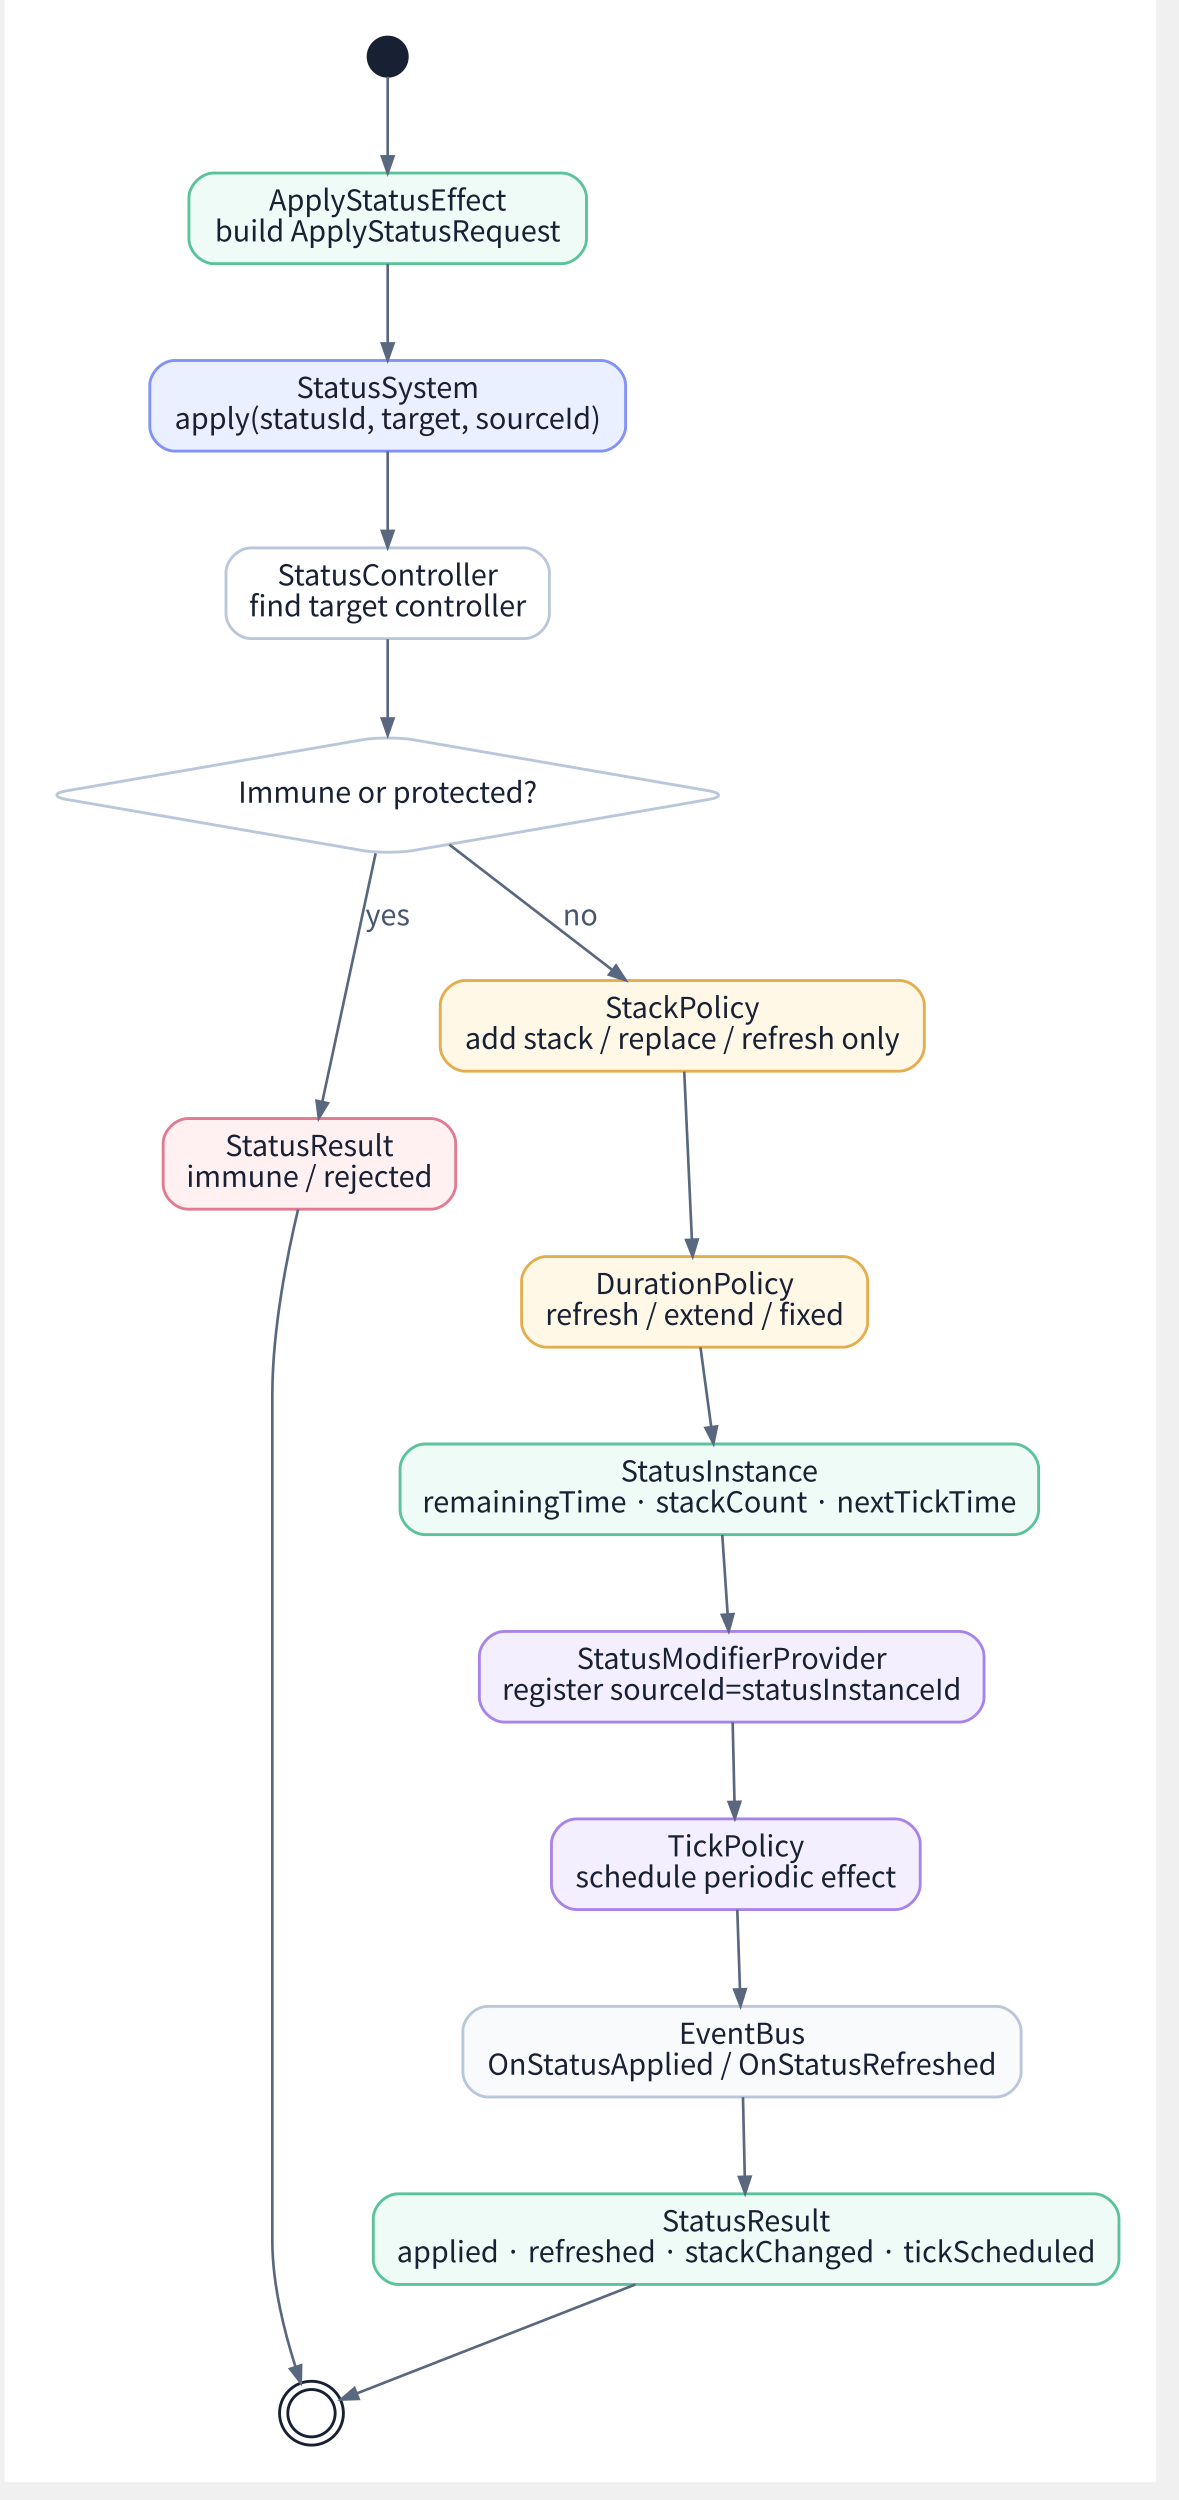
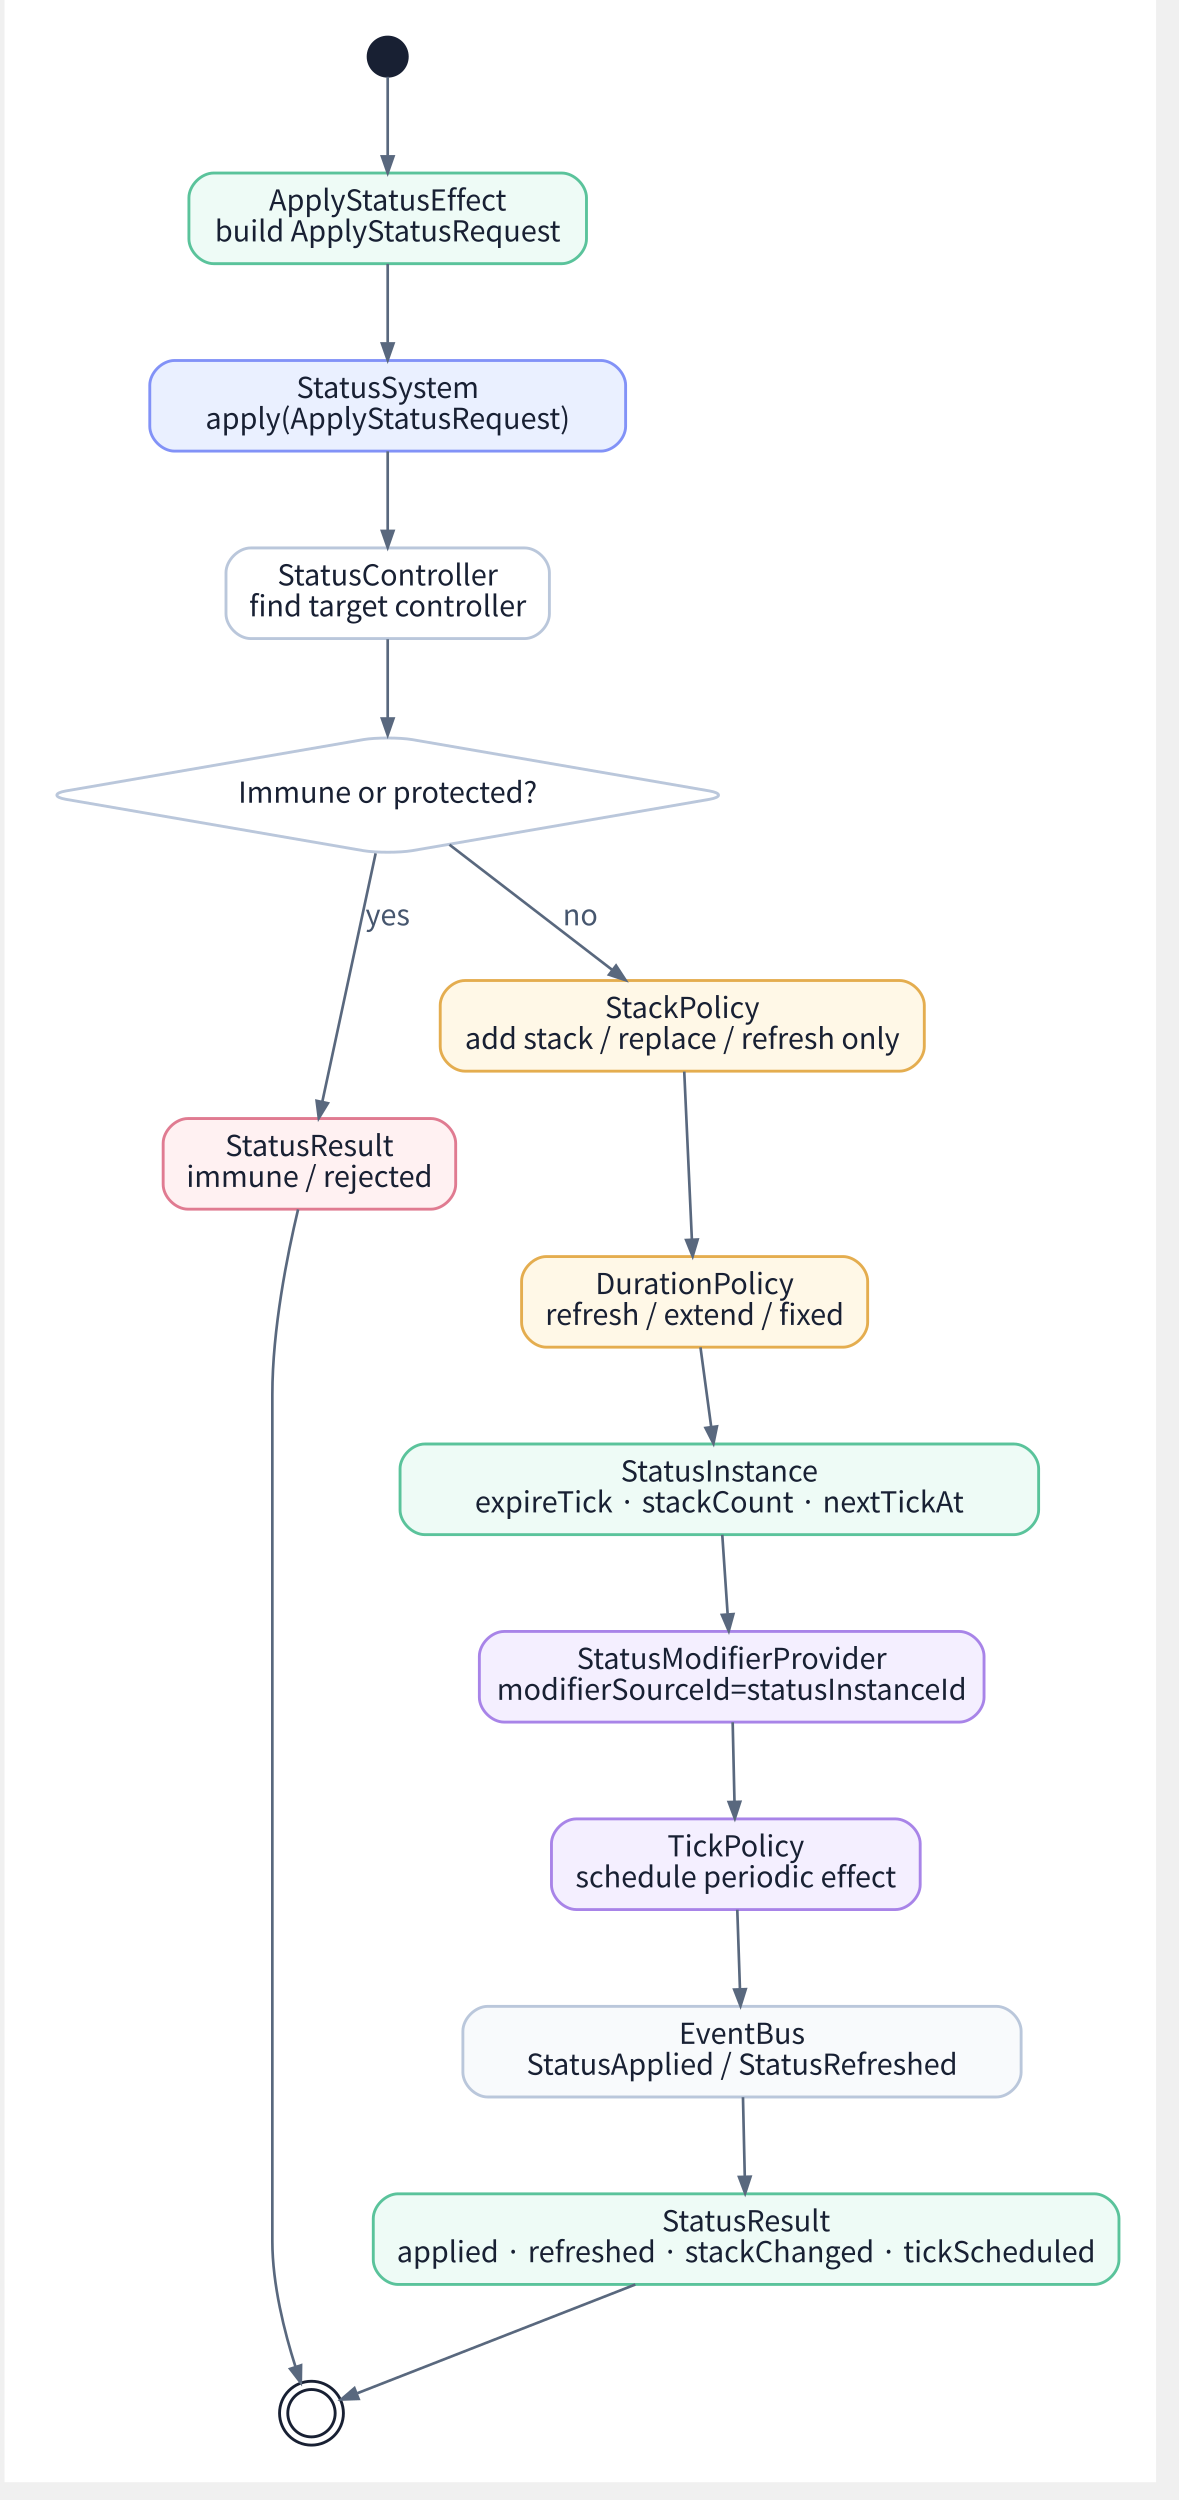
<svg xmlns="http://www.w3.org/2000/svg" width="576pt" height="1222pt" viewBox="8.64 8.64 567.64 1213.64">
  <g id="graph0" class="graph" transform="scale(1 1) rotate(0) translate(26.64 1195.64)">
    <polygon fill="#ffffff" stroke="transparent" points="-18,18 -18,-1187 541,-1187 541,18 -18,18" />
    <g id="node1" class="node">
      <ellipse fill="#182033" stroke="#182033" stroke-width="1.4" cx="168" cy="-1159.5" rx="9.5" ry="9.5" />
    </g>
    <g id="node2" class="node">
      <path fill="#eefbf6" stroke="#5ac39b" stroke-width="1.4" d="M252.5,-1103C252.5,-1103 83.5,-1103 83.5,-1103 77.5,-1103 71.5,-1097 71.5,-1091 71.5,-1091 71.5,-1071 71.5,-1071 71.5,-1065 77.5,-1059 83.5,-1059 83.5,-1059 252.5,-1059 252.5,-1059 258.5,-1059 264.5,-1065 264.5,-1071 264.5,-1071 264.5,-1091 264.5,-1091 264.5,-1097 258.5,-1103 252.5,-1103" />
      <text text-anchor="middle" x="168" y="-1084.8" font-family="Noto Sans CJK KR" font-size="14.00" fill="#182033">ApplyStatusEffect</text>
      <text text-anchor="middle" x="168" y="-1069.8" font-family="Noto Sans CJK KR" font-size="14.00" fill="#182033">build ApplyStatusRequest</text>
    </g>
    <g id="edge1" class="edge">
      <path fill="none" stroke="#59687e" stroke-width="1.3" d="M168,-1149.72C168,-1140.36 168,-1125.03 168,-1111.32" />
      <polygon fill="#59687e" stroke="#59687e" stroke-width="1.3" points="170.8,-1111.06 168,-1103.06 165.2,-1111.06 170.8,-1111.06" />
    </g>
    <g id="node3" class="node">
      <path fill="#eaf0ff" stroke="#8292f7" stroke-width="1.4" d="M271.5,-1012C271.5,-1012 64.5,-1012 64.5,-1012 58.5,-1012 52.5,-1006 52.5,-1000 52.5,-1000 52.5,-980 52.5,-980 52.5,-974 58.5,-968 64.5,-968 64.5,-968 271.5,-968 271.5,-968 277.5,-968 283.5,-974 283.5,-980 283.5,-980 283.5,-1000 283.5,-1000 283.5,-1006 277.5,-1012 271.5,-1012" />
      <text text-anchor="middle" x="168" y="-993.8" font-family="Noto Sans CJK KR" font-size="14.00" fill="#182033">StatusSystem</text>
-       <text text-anchor="middle" x="168" y="-978.8" font-family="Noto Sans CJK KR" font-size="14.00" fill="#182033">apply(statusId, target, sourceId)</text>
+       <text text-anchor="middle" x="168" y="-978.8" font-family="Noto Sans CJK KR" font-size="14.00" fill="#182033">apply(ApplyStatusRequest)</text>
    </g>
    <g id="edge2" class="edge">
      <path fill="none" stroke="#59687e" stroke-width="1.3" d="M168,-1058.91C168,-1047.46 168,-1033.13 168,-1020.59" />
      <polygon fill="#59687e" stroke="#59687e" stroke-width="1.3" points="170.8,-1020.25 168,-1012.25 165.2,-1020.25 170.8,-1020.25" />
    </g>
    <g id="node4" class="node">
      <path fill="#ffffff" stroke="#bac7db" stroke-width="1.4" d="M234.5,-921C234.5,-921 101.5,-921 101.5,-921 95.5,-921 89.5,-915 89.5,-909 89.5,-909 89.5,-889 89.5,-889 89.5,-883 95.5,-877 101.5,-877 101.5,-877 234.5,-877 234.5,-877 240.5,-877 246.5,-883 246.5,-889 246.5,-889 246.5,-909 246.5,-909 246.5,-915 240.5,-921 234.5,-921" />
      <text text-anchor="middle" x="168" y="-902.8" font-family="Noto Sans CJK KR" font-size="14.00" fill="#182033">StatusController</text>
      <text text-anchor="middle" x="168" y="-887.8" font-family="Noto Sans CJK KR" font-size="14.00" fill="#182033">find target controller</text>
    </g>
    <g id="edge3" class="edge">
      <path fill="none" stroke="#59687e" stroke-width="1.3" d="M168,-967.91C168,-956.46 168,-942.13 168,-929.59" />
      <polygon fill="#59687e" stroke="#59687e" stroke-width="1.3" points="170.8,-929.25 168,-921.25 165.2,-929.25 170.8,-929.25" />
    </g>
    <g id="node5" class="node">
      <path fill="#ffffff" stroke="#bac7db" stroke-width="1.4" d="M156.17,-827.96C156.17,-827.96 11.83,-803.04 11.83,-803.04 5.91,-802.02 5.91,-799.98 11.83,-798.96 11.83,-798.96 156.17,-774.04 156.17,-774.04 162.09,-773.02 173.91,-773.02 179.83,-774.04 179.83,-774.04 324.17,-798.96 324.17,-798.96 330.09,-799.98 330.09,-802.02 324.17,-803.04 324.17,-803.04 179.83,-827.96 179.83,-827.96 173.91,-828.98 162.09,-828.98 156.17,-827.96" />
      <text text-anchor="middle" x="168" y="-797.3" font-family="Noto Sans CJK KR" font-size="14.00" fill="#182033">Immune or protected?</text>
    </g>
    <g id="edge4" class="edge">
      <path fill="none" stroke="#59687e" stroke-width="1.3" d="M168,-876.69C168,-865.46 168,-851.36 168,-838.44" />
      <polygon fill="#59687e" stroke="#59687e" stroke-width="1.3" points="170.8,-838.17 168,-830.17 165.2,-838.17 170.8,-838.17" />
    </g>
    <g id="node6" class="node">
      <path fill="#fff1f2" stroke="#e07b91" stroke-width="1.4" d="M189,-644C189,-644 71,-644 71,-644 65,-644 59,-638 59,-632 59,-632 59,-612 59,-612 59,-606 65,-600 71,-600 71,-600 189,-600 189,-600 195,-600 201,-606 201,-612 201,-612 201,-632 201,-632 201,-638 195,-644 189,-644" />
      <text text-anchor="middle" x="130" y="-625.8" font-family="Noto Sans CJK KR" font-size="14.00" fill="#182033">StatusResult</text>
      <text text-anchor="middle" x="130" y="-610.8" font-family="Noto Sans CJK KR" font-size="14.00" fill="#182033">immune / rejected</text>
    </g>
    <g id="edge5" class="edge">
      <path fill="none" stroke="#59687e" stroke-width="1.3" d="M162.15,-772.73C155.14,-740.1 143.46,-685.69 136.27,-652.22" />
      <polygon fill="#59687e" stroke="#59687e" stroke-width="1.3" points="138.97,-651.42 134.55,-644.19 133.49,-652.6 138.97,-651.42" />
      <text text-anchor="middle" x="168" y="-737.8" font-family="Noto Sans CJK KR" font-size="14.00" fill="#46566e">yes</text>
    </g>
    <g id="node7" class="node">
      <path fill="#fff8e7" stroke="#e4ad4f" stroke-width="1.4" d="M416.5,-711C416.5,-711 205.5,-711 205.5,-711 199.5,-711 193.5,-705 193.5,-699 193.5,-699 193.5,-679 193.5,-679 193.5,-673 199.5,-667 205.5,-667 205.5,-667 416.5,-667 416.5,-667 422.5,-667 428.5,-673 428.5,-679 428.5,-679 428.5,-699 428.5,-699 428.5,-705 422.5,-711 416.5,-711" />
      <text text-anchor="middle" x="311" y="-692.8" font-family="Noto Sans CJK KR" font-size="14.00" fill="#182033">StackPolicy</text>
      <text text-anchor="middle" x="311" y="-677.8" font-family="Noto Sans CJK KR" font-size="14.00" fill="#182033">add stack / replace / refresh only</text>
    </g>
    <g id="edge7" class="edge">
      <path fill="none" stroke="#59687e" stroke-width="1.3" d="M197.98,-776.94C221.03,-759.2 252.91,-734.69 276.93,-716.21" />
      <polygon fill="#59687e" stroke="#59687e" stroke-width="1.3" points="278.85,-718.26 283.48,-711.17 275.44,-713.82 278.85,-718.26" />
      <text text-anchor="middle" x="261.5" y="-737.8" font-family="Noto Sans CJK KR" font-size="14.00" fill="#46566e">no</text>
    </g>
    <g id="node14" class="node">
      <ellipse fill="#ffffff" stroke="#182033" stroke-width="1.4" cx="131" cy="-15.5" rx="11.5" ry="11.5" />
      <ellipse fill="none" stroke="#182033" stroke-width="1.4" cx="131" cy="-15.5" rx="15.5" ry="15.5" />
    </g>
    <g id="edge6" class="edge">
      <path fill="none" stroke="#59687e" stroke-width="1.3" d="M124.5,-599.89C119.21,-577.68 112,-541.63 112,-510 112,-510 112,-510 112,-99 112,-77.97 117.93,-54.68 123.17,-38.23" />
      <polygon fill="#59687e" stroke="#59687e" stroke-width="1.3" points="125.94,-38.77 125.81,-30.29 120.63,-37 125.94,-38.77" />
    </g>
    <g id="node8" class="node">
      <path fill="#fff8e7" stroke="#e4ad4f" stroke-width="1.4" d="M389,-577C389,-577 245,-577 245,-577 239,-577 233,-571 233,-565 233,-565 233,-545 233,-545 233,-539 239,-533 245,-533 245,-533 389,-533 389,-533 395,-533 401,-539 401,-545 401,-545 401,-565 401,-565 401,-571 395,-577 389,-577" />
      <text text-anchor="middle" x="317" y="-558.8" font-family="Noto Sans CJK KR" font-size="14.00" fill="#182033">DurationPolicy</text>
      <text text-anchor="middle" x="317" y="-543.8" font-family="Noto Sans CJK KR" font-size="14.00" fill="#182033">refresh / extend / fixed</text>
    </g>
    <g id="edge8" class="edge">
      <path fill="none" stroke="#59687e" stroke-width="1.3" d="M311.96,-666.79C312.97,-644.76 314.54,-610.11 315.66,-585.43" />
      <polygon fill="#59687e" stroke="#59687e" stroke-width="1.3" points="318.47,-585.27 316.04,-577.16 312.88,-585.02 318.47,-585.27" />
    </g>
    <g id="node9" class="node">
      <path fill="#eefbf6" stroke="#5ac39b" stroke-width="1.4" d="M472,-486C472,-486 186,-486 186,-486 180,-486 174,-480 174,-474 174,-474 174,-454 174,-454 174,-448 180,-442 186,-442 186,-442 472,-442 472,-442 478,-442 484,-448 484,-454 484,-454 484,-474 484,-474 484,-480 478,-486 472,-486" />
      <text text-anchor="middle" x="329" y="-467.8" font-family="Noto Sans CJK KR" font-size="14.00" fill="#182033">StatusInstance</text>
-       <text text-anchor="middle" x="329" y="-452.8" font-family="Noto Sans CJK KR" font-size="14.00" fill="#182033">remainingTime · stackCount · nextTickTime</text>
+       <text text-anchor="middle" x="329" y="-452.8" font-family="Noto Sans CJK KR" font-size="14.00" fill="#182033">expireTick · stackCount · nextTickAt</text>
    </g>
    <g id="edge9" class="edge">
      <path fill="none" stroke="#59687e" stroke-width="1.3" d="M319.84,-532.91C321.4,-521.35 323.36,-506.86 325.06,-494.23" />
      <polygon fill="#59687e" stroke="#59687e" stroke-width="1.3" points="327.84,-494.55 326.13,-486.25 322.29,-493.8 327.84,-494.55" />
    </g>
    <g id="node10" class="node">
      <path fill="#f4efff" stroke="#a884e8" stroke-width="1.4" d="M445.5,-395C445.5,-395 224.5,-395 224.5,-395 218.5,-395 212.5,-389 212.5,-383 212.5,-383 212.5,-363 212.5,-363 212.5,-357 218.5,-351 224.5,-351 224.5,-351 445.5,-351 445.5,-351 451.5,-351 457.5,-357 457.5,-363 457.5,-363 457.5,-383 457.5,-383 457.5,-389 451.5,-395 445.5,-395" />
      <text text-anchor="middle" x="335" y="-376.8" font-family="Noto Sans CJK KR" font-size="14.00" fill="#182033">StatusModifierProvider</text>
-       <text text-anchor="middle" x="335" y="-361.8" font-family="Noto Sans CJK KR" font-size="14.00" fill="#182033">register sourceId=statusInstanceId</text>
+       <text text-anchor="middle" x="335" y="-361.8" font-family="Noto Sans CJK KR" font-size="14.00" fill="#182033">modifierSourceId=statusInstanceId</text>
    </g>
    <g id="edge10" class="edge">
      <path fill="none" stroke="#59687e" stroke-width="1.3" d="M330.42,-441.91C331.19,-430.46 332.16,-416.13 333.01,-403.59" />
      <polygon fill="#59687e" stroke="#59687e" stroke-width="1.3" points="335.82,-403.42 333.57,-395.25 330.24,-403.04 335.82,-403.42" />
    </g>
    <g id="node11" class="node">
      <path fill="#f4efff" stroke="#a884e8" stroke-width="1.4" d="M414.5,-304C414.5,-304 259.5,-304 259.5,-304 253.5,-304 247.5,-298 247.5,-292 247.5,-292 247.5,-272 247.5,-272 247.5,-266 253.5,-260 259.5,-260 259.5,-260 414.5,-260 414.5,-260 420.5,-260 426.5,-266 426.5,-272 426.5,-272 426.5,-292 426.5,-292 426.5,-298 420.5,-304 414.5,-304" />
      <text text-anchor="middle" x="337" y="-285.8" font-family="Noto Sans CJK KR" font-size="14.00" fill="#182033">TickPolicy</text>
      <text text-anchor="middle" x="337" y="-270.8" font-family="Noto Sans CJK KR" font-size="14.00" fill="#182033">schedule periodic effect</text>
    </g>
    <g id="edge11" class="edge">
      <path fill="none" stroke="#59687e" stroke-width="1.3" d="M335.47,-350.91C335.73,-339.46 336.05,-325.13 336.34,-312.59" />
      <polygon fill="#59687e" stroke="#59687e" stroke-width="1.3" points="339.14,-312.31 336.52,-304.25 333.54,-312.18 339.14,-312.31" />
    </g>
    <g id="node12" class="node">
      <path fill="#f8fafc" stroke="#bac7db" stroke-width="1.4" d="M463.5,-213C463.5,-213 216.5,-213 216.5,-213 210.5,-213 204.5,-207 204.5,-201 204.5,-201 204.5,-181 204.5,-181 204.5,-175 210.5,-169 216.5,-169 216.5,-169 463.5,-169 463.5,-169 469.5,-169 475.5,-175 475.5,-181 475.5,-181 475.5,-201 475.5,-201 475.5,-207 469.5,-213 463.5,-213" />
      <text text-anchor="middle" x="340" y="-194.8" font-family="Noto Sans CJK KR" font-size="14.00" fill="#182033">EventBus</text>
-       <text text-anchor="middle" x="340" y="-179.8" font-family="Noto Sans CJK KR" font-size="14.00" fill="#182033">OnStatusApplied / OnStatusRefreshed</text>
+       <text text-anchor="middle" x="340" y="-179.8" font-family="Noto Sans CJK KR" font-size="14.00" fill="#182033">StatusApplied / StatusRefreshed</text>
    </g>
    <g id="edge12" class="edge">
      <path fill="none" stroke="#59687e" stroke-width="1.3" d="M337.71,-259.91C338.1,-248.46 338.58,-234.13 339,-221.59" />
      <polygon fill="#59687e" stroke="#59687e" stroke-width="1.3" points="341.81,-221.34 339.28,-213.25 336.22,-221.15 341.81,-221.34" />
    </g>
    <g id="node13" class="node">
      <path fill="#eefbf6" stroke="#5ac39b" stroke-width="1.4" d="M511,-122C511,-122 173,-122 173,-122 167,-122 161,-116 161,-110 161,-110 161,-90 161,-90 161,-84 167,-78 173,-78 173,-78 511,-78 511,-78 517,-78 523,-84 523,-90 523,-90 523,-110 523,-110 523,-116 517,-122 511,-122" />
      <text text-anchor="middle" x="342" y="-103.8" font-family="Noto Sans CJK KR" font-size="14.00" fill="#182033">StatusResult</text>
      <text text-anchor="middle" x="342" y="-88.8" font-family="Noto Sans CJK KR" font-size="14.00" fill="#182033">applied · refreshed · stackChanged · tickScheduled</text>
    </g>
    <g id="edge13" class="edge">
      <path fill="none" stroke="#59687e" stroke-width="1.3" d="M340.47,-168.91C340.73,-157.46 341.05,-143.13 341.34,-130.59" />
      <polygon fill="#59687e" stroke="#59687e" stroke-width="1.3" points="344.14,-130.31 341.52,-122.25 338.54,-130.18 344.14,-130.31" />
    </g>
    <g id="edge14" class="edge">
      <path fill="none" stroke="#59687e" stroke-width="1.3" d="M288.21,-77.97C244.5,-60.88 185.05,-37.63 153.25,-25.2" />
      <polygon fill="#59687e" stroke="#59687e" stroke-width="1.3" points="153.88,-22.44 145.41,-22.14 151.84,-27.66 153.88,-22.44" />
    </g>
  </g>
</svg>
